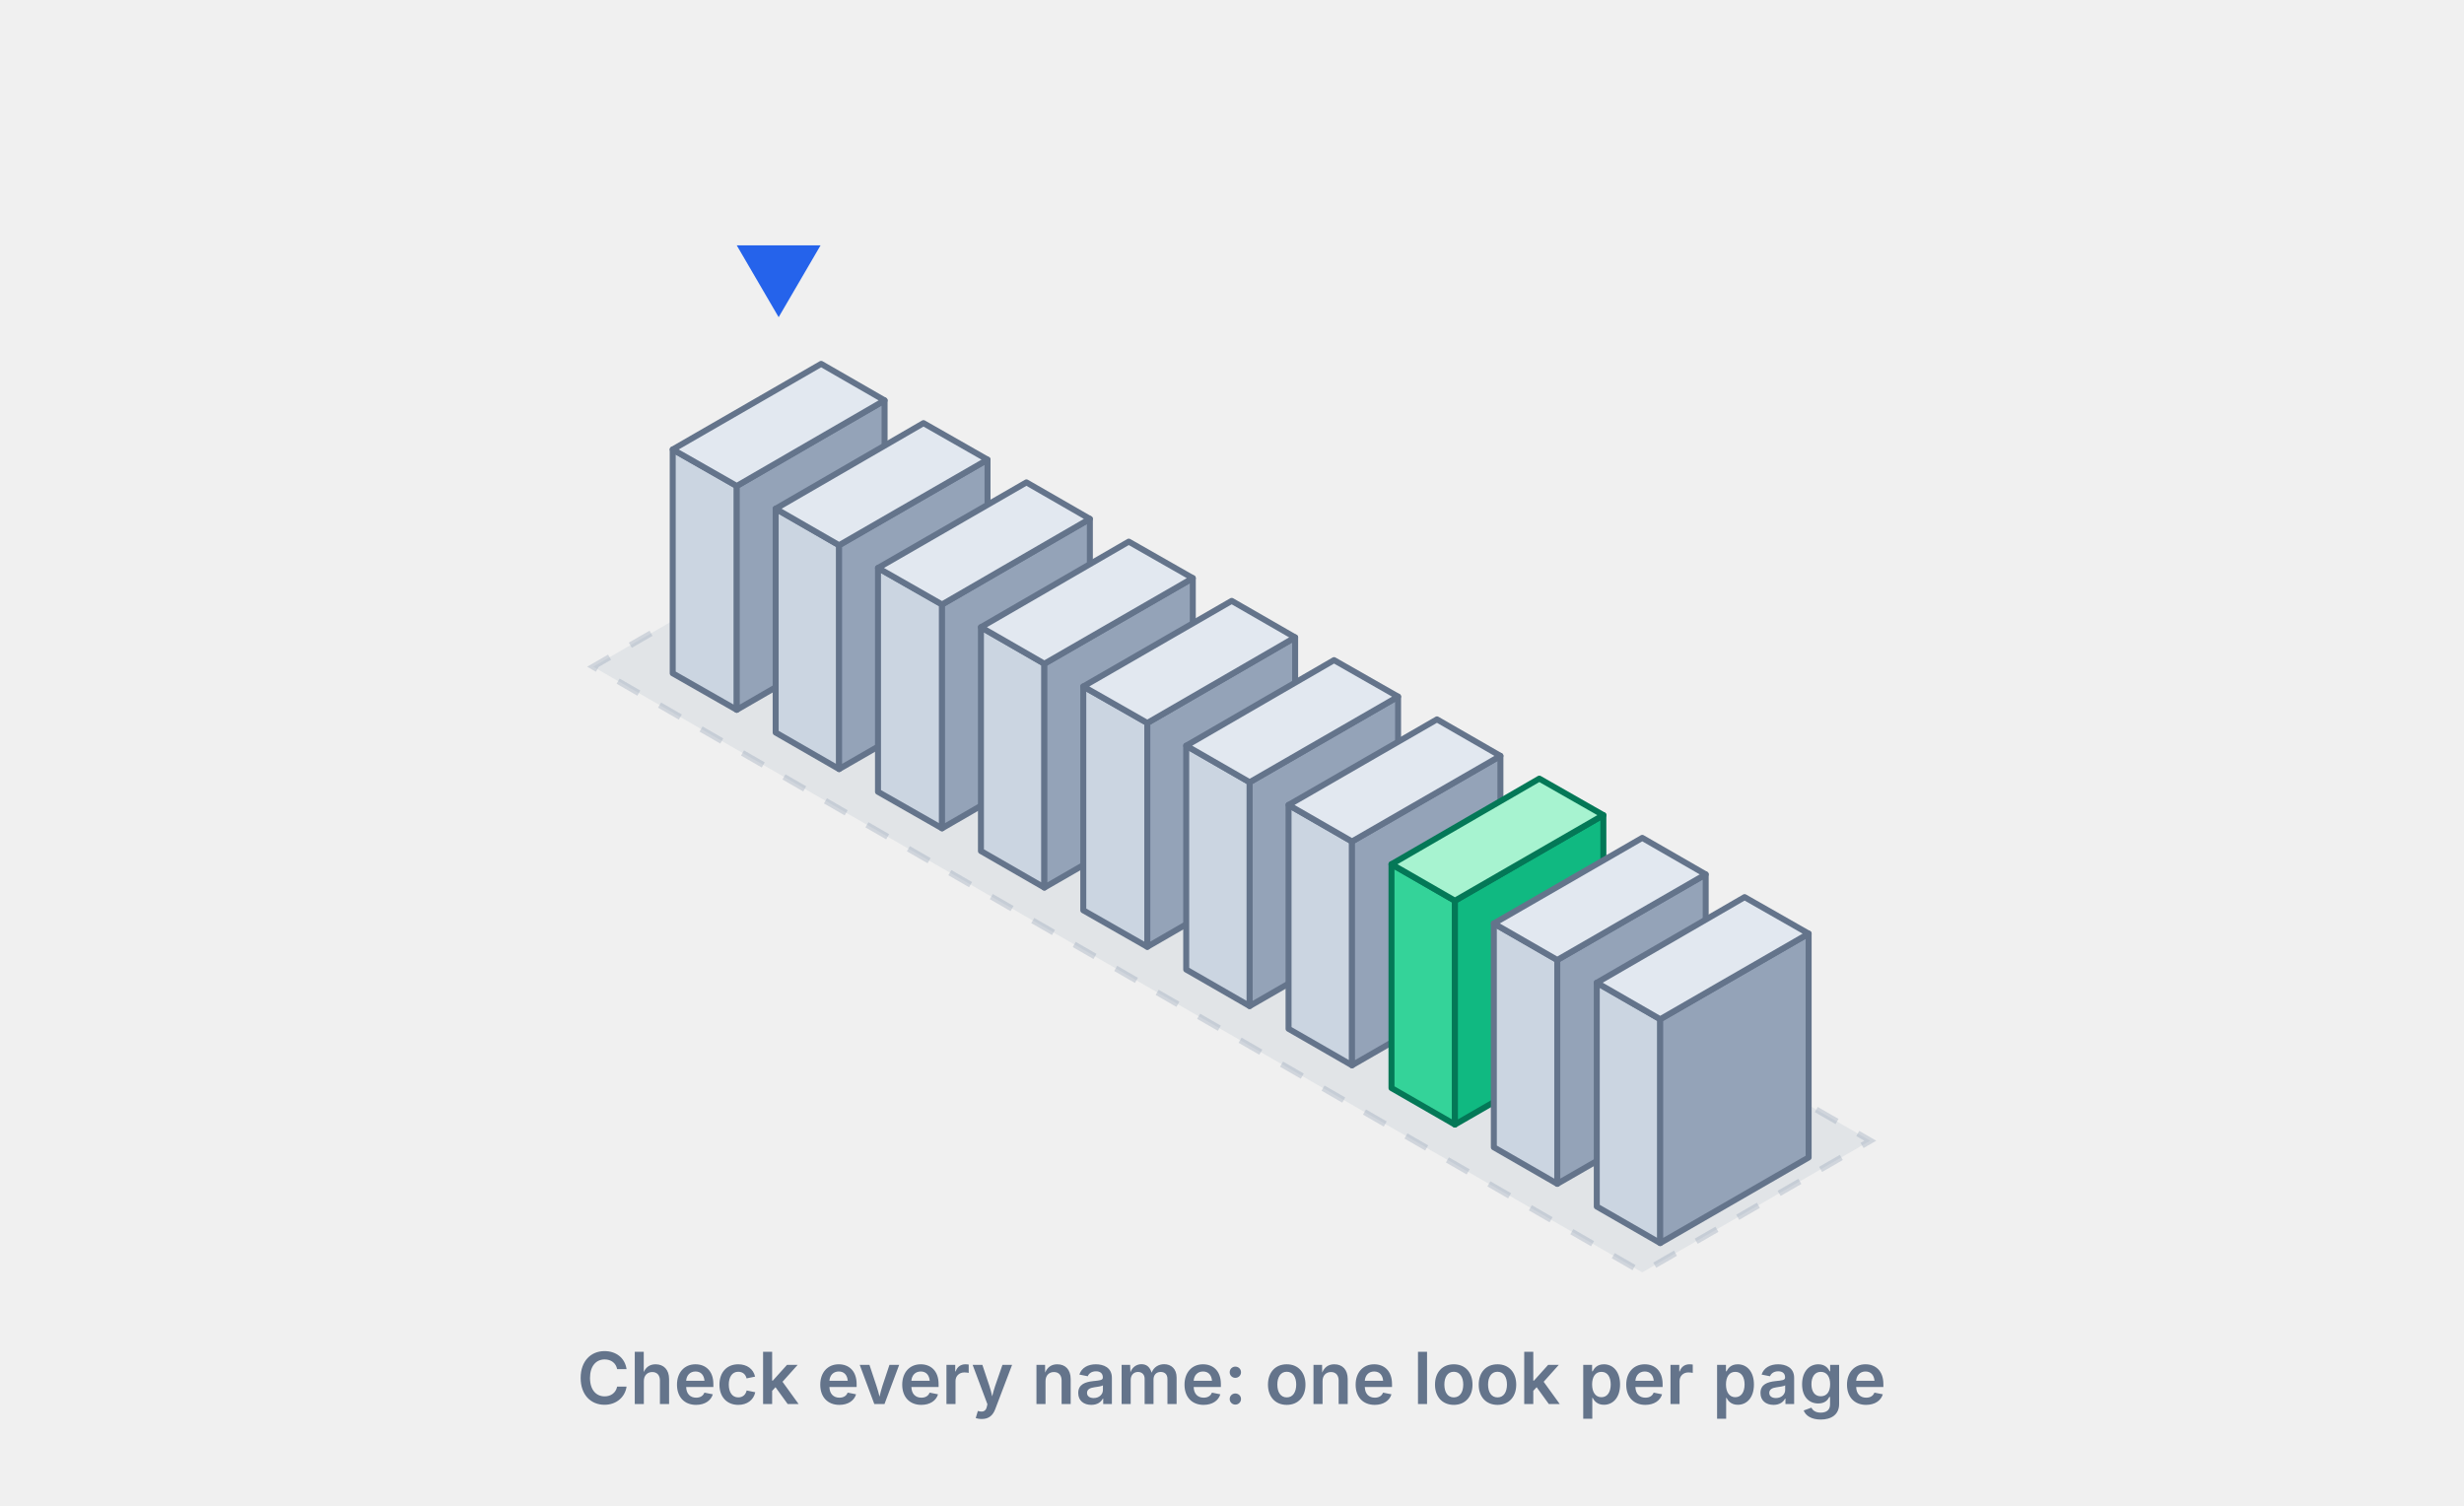
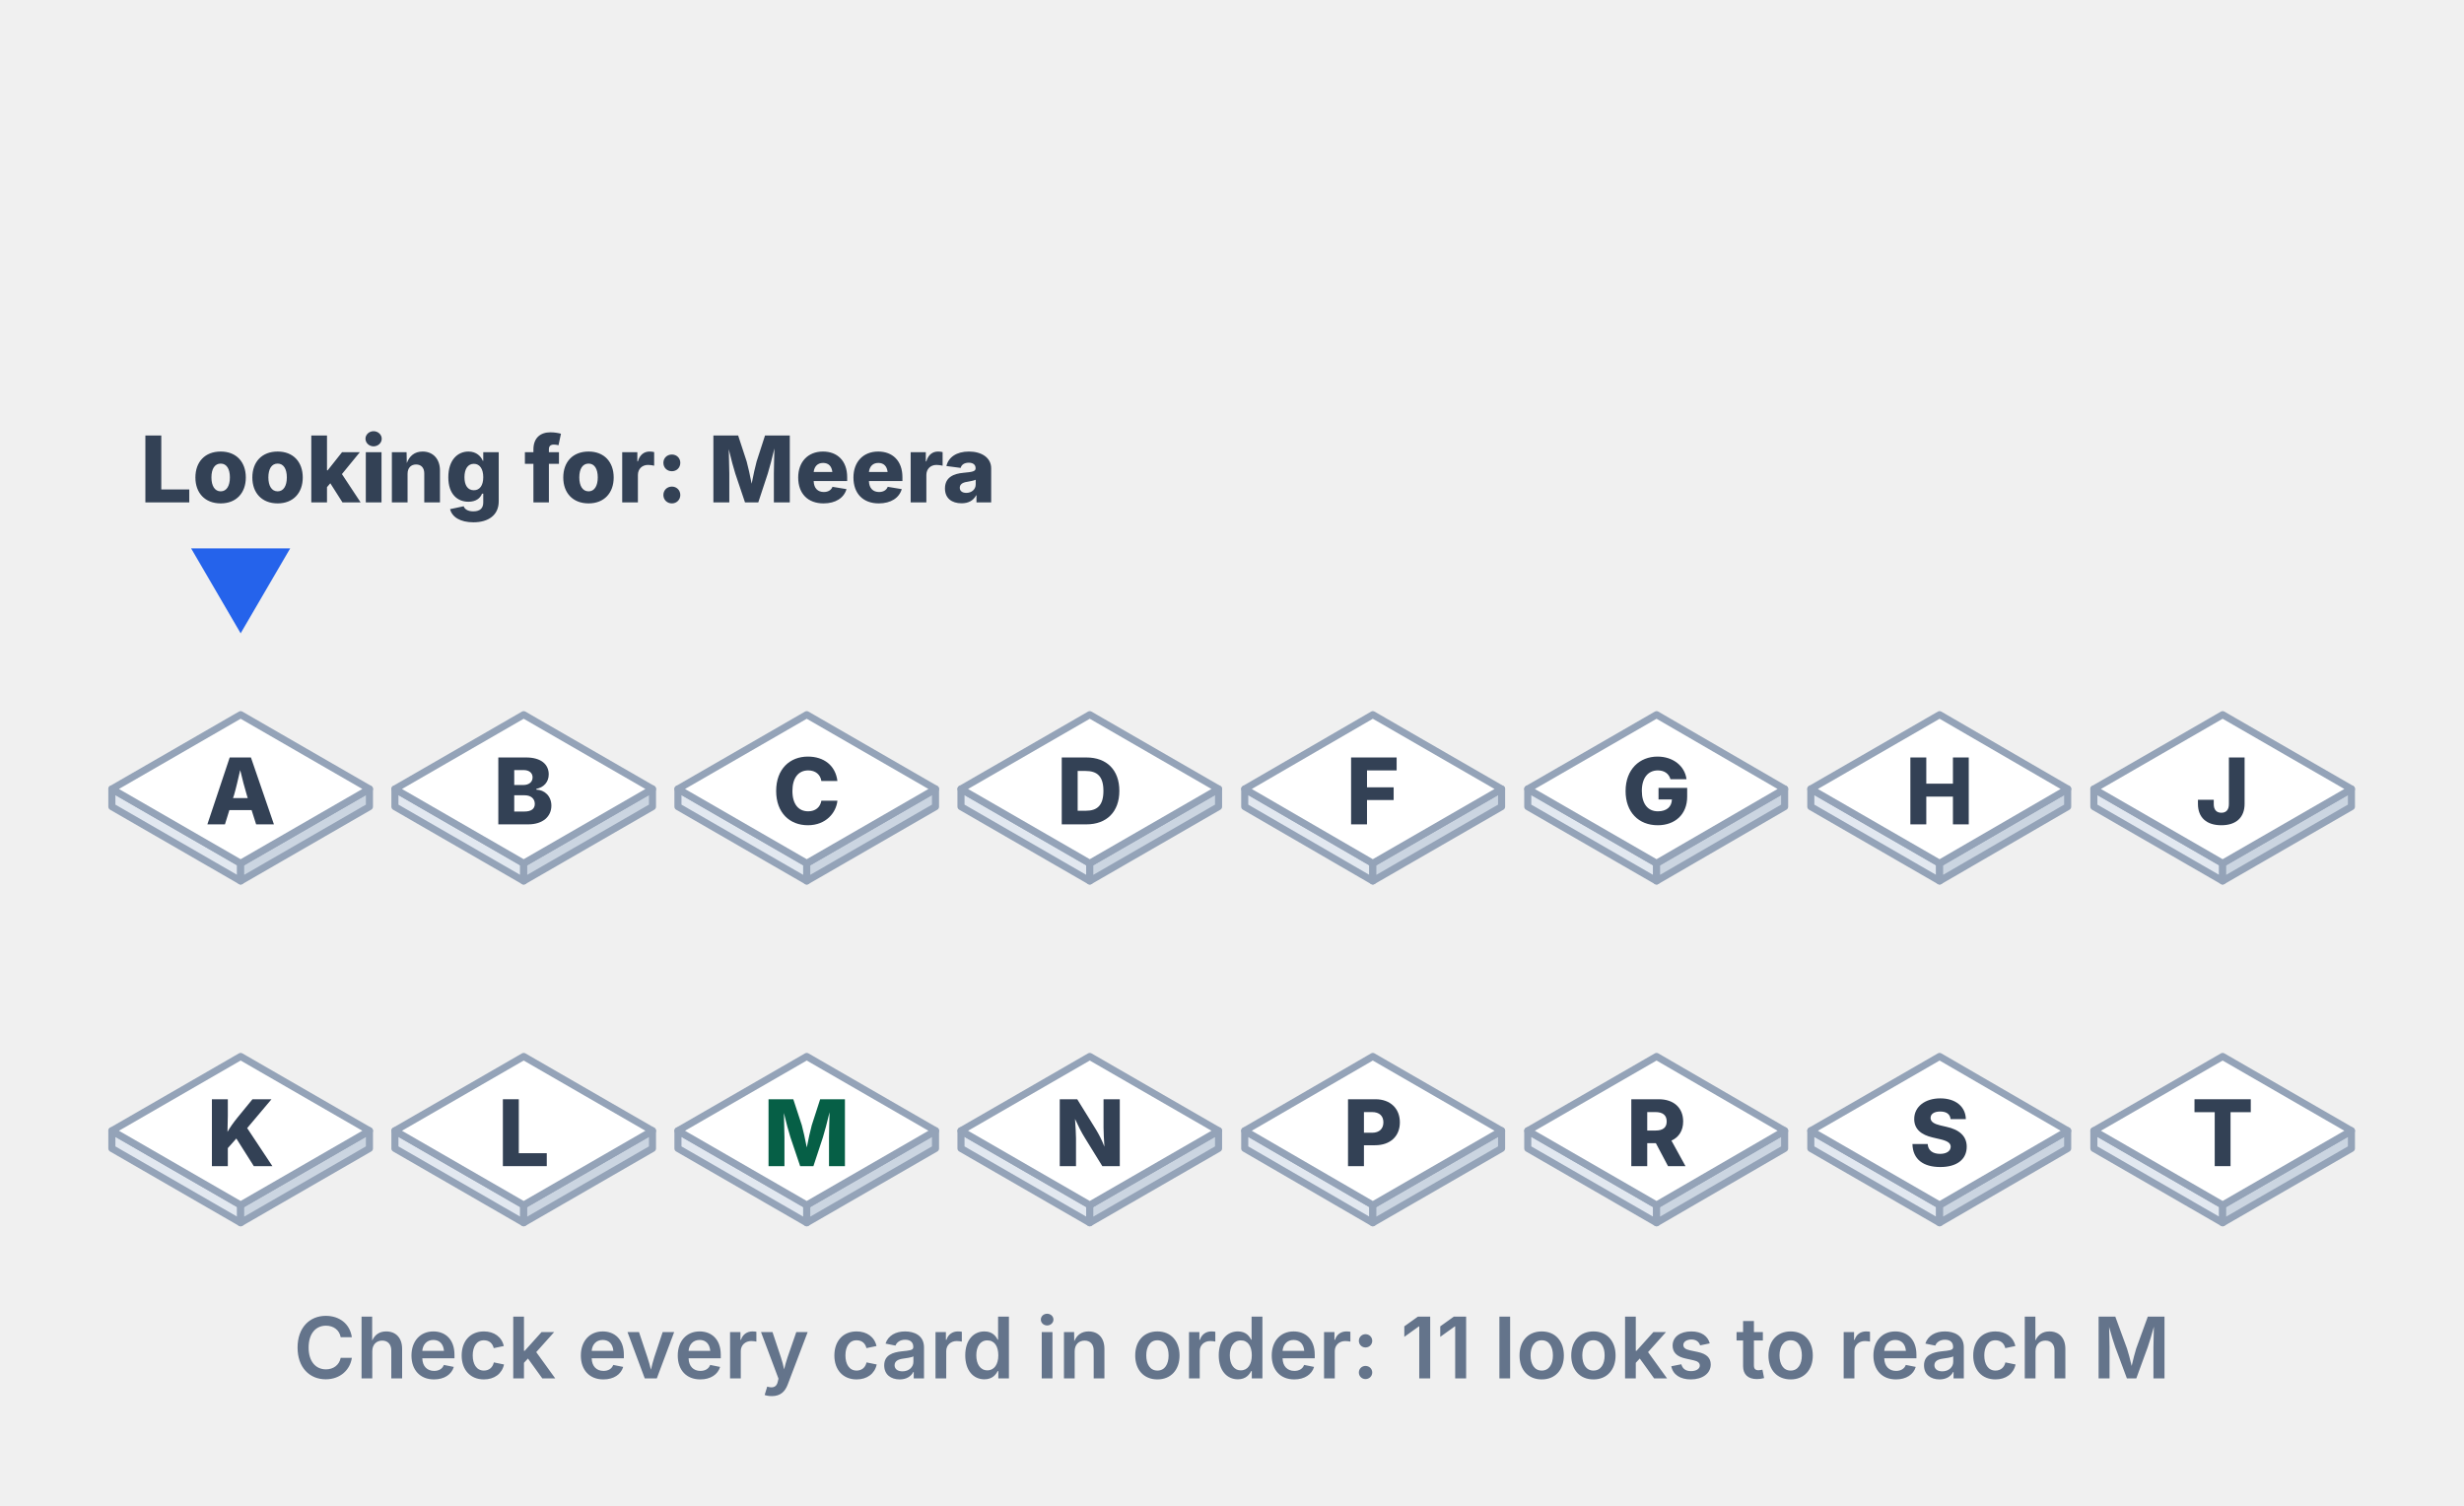
- <svg xmlns="http://www.w3.org/2000/svg" viewBox="-137.2 -98.2 411.7 251.6" width="360" height="220" role="img" aria-label="Way 1: check every page, one look at a time, until the name is found">
+ <svg xmlns="http://www.w3.org/2000/svg" viewBox="-34.0 -103.5 348.2 212.8" width="360" height="220" role="img" aria-label="Way 1: check every name card in order until Meera is found">
  <style>
g,line,polygon,text,rect{transform-box:fill-box}
- @media (prefers-reduced-motion: reduce){*{animation:none!important}}.p1{animation:p1 7s steps(1,end) infinite}@keyframes p1{0%{opacity:0}5.9%{opacity:0}6.0%{opacity:1;transform:translate(0.0px,0.0px)}16.0%{opacity:1;transform:translate(17.1px,9.9px)}26.0%{opacity:1;transform:translate(34.3px,19.8px)}36.0%{opacity:1;transform:translate(51.4px,29.7px)}46.0%{opacity:1;transform:translate(68.6px,39.6px)}56.0%{opacity:1;transform:translate(85.7px,49.5px)}66.0%{opacity:1;transform:translate(102.9px,59.4px)}76.0%{opacity:1;transform:translate(120.0px,69.3px)}92%{opacity:1;transform:translate(120.0px,69.3px)}93%,100%{opacity:0}}.pg7{animation:hit 7s ease-in-out infinite}@keyframes hit{0%,76.0%{transform:translateY(0)}80.0%,90%{transform:translateY(-8px)}96%,100%{transform:translateY(0)}}.c0{animation:c0 7s linear infinite;opacity:0}@keyframes c0{0%,5.8%{opacity:0}6.0%,15.7%{opacity:1}15.9%,100%{opacity:0}}.c1{animation:c1 7s linear infinite;opacity:0}@keyframes c1{0%,15.8%{opacity:0}16.0%,25.7%{opacity:1}25.9%,100%{opacity:0}}.c2{animation:c2 7s linear infinite;opacity:0}@keyframes c2{0%,25.8%{opacity:0}26.0%,35.7%{opacity:1}35.9%,100%{opacity:0}}.c3{animation:c3 7s linear infinite;opacity:0}@keyframes c3{0%,35.8%{opacity:0}36.0%,45.7%{opacity:1}45.9%,100%{opacity:0}}.c4{animation:c4 7s linear infinite;opacity:0}@keyframes c4{0%,45.8%{opacity:0}46.0%,55.7%{opacity:1}55.9%,100%{opacity:0}}.c5{animation:c5 7s linear infinite;opacity:0}@keyframes c5{0%,55.8%{opacity:0}56.0%,65.7%{opacity:1}65.9%,100%{opacity:0}}.c6{animation:c6 7s linear infinite;opacity:0}@keyframes c6{0%,65.8%{opacity:0}66.0%,75.7%{opacity:1}75.9%,100%{opacity:0}}.c7{animation:c7 7s linear infinite;opacity:0}@keyframes c7{0%,75.8%{opacity:0}76.0%,92.0%{opacity:1}92.2%,100%{opacity:0}}</style>
-   <polygon points="0.0,-8.8 175.3,92.4 137.2,114.4 -38.1,13.2" fill="#94A3B8" fill-opacity="0.16" stroke="#94A3B8" stroke-opacity="0.35" stroke-dasharray="4 4" />
-   <g class="pg0">
+ @media (prefers-reduced-motion: reduce){*{animation:none!important}}.cd0{animation:cd0 8s ease-in-out infinite}@keyframes cd0{0%,7.0%{opacity:1}10.0%,92%{opacity:.28}97%,100%{opacity:1}}.cd1{animation:cd1 8s ease-in-out infinite}@keyframes cd1{0%,13.6%{opacity:1}16.6%,92%{opacity:.28}97%,100%{opacity:1}}.cd2{animation:cd2 8s ease-in-out infinite}@keyframes cd2{0%,20.2%{opacity:1}23.2%,92%{opacity:.28}97%,100%{opacity:1}}.cd3{animation:cd3 8s ease-in-out infinite}@keyframes cd3{0%,26.8%{opacity:1}29.8%,92%{opacity:.28}97%,100%{opacity:1}}.cd4{animation:cd4 8s ease-in-out infinite}@keyframes cd4{0%,33.4%{opacity:1}36.4%,92%{opacity:.28}97%,100%{opacity:1}}.cd5{animation:cd5 8s ease-in-out infinite}@keyframes cd5{0%,40.0%{opacity:1}43.0%,92%{opacity:.28}97%,100%{opacity:1}}.cd6{animation:cd6 8s ease-in-out infinite}@keyframes cd6{0%,46.6%{opacity:1}49.6%,92%{opacity:.28}97%,100%{opacity:1}}.cd7{animation:cd7 8s ease-in-out infinite}@keyframes cd7{0%,53.2%{opacity:1}56.2%,92%{opacity:.28}97%,100%{opacity:1}}.cd8{animation:cd8 8s ease-in-out infinite}@keyframes cd8{0%,59.8%{opacity:1}62.8%,92%{opacity:.28}97%,100%{opacity:1}}.cd9{animation:cd9 8s ease-in-out infinite}@keyframes cd9{0%,66.4%{opacity:1}69.4%,92%{opacity:.28}97%,100%{opacity:1}}.cd11{animation:cd11 8s ease-in-out infinite}@keyframes cd11{0%,73.0%{opacity:1}76.0%,92%{opacity:.28}97%,100%{opacity:1}}.cd12{animation:cd12 8s ease-in-out infinite}@keyframes cd12{0%,73.0%{opacity:1}76.0%,92%{opacity:.28}97%,100%{opacity:1}}.cd13{animation:cd13 8s ease-in-out infinite}@keyframes cd13{0%,73.0%{opacity:1}76.0%,92%{opacity:.28}97%,100%{opacity:1}}.cd14{animation:cd14 8s ease-in-out infinite}@keyframes cd14{0%,73.0%{opacity:1}76.0%,92%{opacity:.28}97%,100%{opacity:1}}.cd15{animation:cd15 8s ease-in-out infinite}@keyframes cd15{0%,73.0%{opacity:1}76.0%,92%{opacity:.28}97%,100%{opacity:1}}.p1{animation:p1 8s steps(1,end) infinite}@keyframes p1{0%,4.9%{opacity:0;transform:translate(0,0)}5.0%{opacity:1;transform:translate(0.0px,0.0px)}11.6%{opacity:1;transform:translate(40.0px,0.0px)}18.2%{opacity:1;transform:translate(80.0px,0.0px)}24.8%{opacity:1;transform:translate(120.0px,0.0px)}31.4%{opacity:1;transform:translate(160.0px,0.0px)}38.0%{opacity:1;transform:translate(200.1px,0.0px)}44.6%{opacity:1;transform:translate(240.1px,0.0px)}51.2%{opacity:1;transform:translate(280.1px,0.0px)}57.8%{opacity:1;transform:translate(0.0px,48.3px)}64.4%{opacity:1;transform:translate(40.0px,48.3px)}71.0%{opacity:1;transform:translate(80.0px,48.3px)}92%{opacity:1;transform:translate(80.0px,48.3px)}93%,100%{opacity:0}}.found{animation:found 8s ease-in-out infinite;opacity:0}@keyframes found{0%,71.0%{opacity:0}74.0%,92%{opacity:1}97%,100%{opacity:0}}.cd10{animation:lift 8s ease-in-out infinite}@keyframes lift{0%,71.0%{transform:translateY(0)}75.0%,90%{transform:translateY(-7px)}96%,100%{transform:translateY(0)}}.c0{animation:c0 8s linear infinite;opacity:0}@keyframes c0{0%,4.8%{opacity:0}5.0%,11.2%{opacity:1}11.4%,100%{opacity:0}}.c1{animation:c1 8s linear infinite;opacity:0}@keyframes c1{0%,11.4%{opacity:0}11.6%,17.8%{opacity:1}18.0%,100%{opacity:0}}.c2{animation:c2 8s linear infinite;opacity:0}@keyframes c2{0%,18.0%{opacity:0}18.2%,24.4%{opacity:1}24.6%,100%{opacity:0}}.c3{animation:c3 8s linear infinite;opacity:0}@keyframes c3{0%,24.6%{opacity:0}24.8%,31.0%{opacity:1}31.2%,100%{opacity:0}}.c4{animation:c4 8s linear infinite;opacity:0}@keyframes c4{0%,31.2%{opacity:0}31.4%,37.6%{opacity:1}37.8%,100%{opacity:0}}.c5{animation:c5 8s linear infinite;opacity:0}@keyframes c5{0%,37.8%{opacity:0}38.0%,44.2%{opacity:1}44.4%,100%{opacity:0}}.c6{animation:c6 8s linear infinite;opacity:0}@keyframes c6{0%,44.4%{opacity:0}44.6%,50.8%{opacity:1}51.0%,100%{opacity:0}}.c7{animation:c7 8s linear infinite;opacity:0}@keyframes c7{0%,51.0%{opacity:0}51.2%,57.4%{opacity:1}57.6%,100%{opacity:0}}.c8{animation:c8 8s linear infinite;opacity:0}@keyframes c8{0%,57.6%{opacity:0}57.8%,64.0%{opacity:1}64.2%,100%{opacity:0}}.c9{animation:c9 8s linear infinite;opacity:0}@keyframes c9{0%,64.2%{opacity:0}64.4%,70.6%{opacity:1}70.8%,100%{opacity:0}}.c10{animation:c10 8s linear infinite;opacity:0}@keyframes c10{0%,70.8%{opacity:0}71.0%,92.0%{opacity:1}92.2%,100%{opacity:0}}</style>
+   <g class="cd0">
    <g>
-       <polygon points="-24.8,14.3 -14.1,20.4 -14.1,-17.0 -24.8,-23.1" fill="#CBD5E1" stroke="#64748B" stroke-width="1" stroke-linejoin="round" />
-       <polygon points="10.6,6.1 -14.1,20.4 -14.1,-17.0 10.6,-31.3" fill="#94A3B8" stroke="#64748B" stroke-width="1" stroke-linejoin="round" />
-       <polygon points="0.0,-37.4 10.6,-31.3 -14.1,-17.0 -24.8,-23.1" fill="#E2E8F0" stroke="#64748B" stroke-width="1" stroke-linejoin="round" />
+       <polygon points="-18.2,10.5 0.0,21.0 0.0,18.5 -18.2,8.0" fill="#E2E8F0" stroke="#94A3B8" stroke-width="1" stroke-linejoin="round" />
+       <polygon points="18.2,10.5 0.0,21.0 0.0,18.5 18.2,8.0" fill="#CBD5E1" stroke="#94A3B8" stroke-width="1" stroke-linejoin="round" />
+       <polygon points="0.0,-2.5 18.2,8.0 0.0,18.5 -18.2,8.0" fill="#FFFFFF" stroke="#94A3B8" stroke-width="1" stroke-linejoin="round" />
    </g>
+     <text x="0.0" y="13.0" font-family="Inter, ui-sans-serif, system-ui, -apple-system, Segoe UI, sans-serif" font-size="13" font-weight="800" fill="#334155" text-anchor="middle">A</text>
  </g>
-   <g class="pg1">
+   <g class="cd1">
    <g>
-       <polygon points="-7.6,24.2 3.0,30.3 3.0,-7.1 -7.6,-13.2" fill="#CBD5E1" stroke="#64748B" stroke-width="1" stroke-linejoin="round" />
-       <polygon points="27.8,16.0 3.0,30.3 3.0,-7.1 27.8,-21.4" fill="#94A3B8" stroke="#64748B" stroke-width="1" stroke-linejoin="round" />
-       <polygon points="17.1,-27.5 27.8,-21.4 3.0,-7.1 -7.6,-13.2" fill="#E2E8F0" stroke="#64748B" stroke-width="1" stroke-linejoin="round" />
+       <polygon points="21.8,10.5 40.0,21.0 40.0,18.5 21.8,8.0" fill="#E2E8F0" stroke="#94A3B8" stroke-width="1" stroke-linejoin="round" />
+       <polygon points="58.2,10.5 40.0,21.0 40.0,18.5 58.2,8.0" fill="#CBD5E1" stroke="#94A3B8" stroke-width="1" stroke-linejoin="round" />
+       <polygon points="40.0,-2.5 58.2,8.0 40.0,18.5 21.8,8.0" fill="#FFFFFF" stroke="#94A3B8" stroke-width="1" stroke-linejoin="round" />
    </g>
+     <text x="40.0" y="13.0" font-family="Inter, ui-sans-serif, system-ui, -apple-system, Segoe UI, sans-serif" font-size="13" font-weight="800" fill="#334155" text-anchor="middle">B</text>
  </g>
-   <g class="pg2">
+   <g class="cd2">
    <g>
-       <polygon points="9.5,34.1 20.2,40.2 20.2,2.8 9.5,-3.3" fill="#CBD5E1" stroke="#64748B" stroke-width="1" stroke-linejoin="round" />
-       <polygon points="44.9,25.9 20.2,40.2 20.2,2.8 44.9,-11.5" fill="#94A3B8" stroke="#64748B" stroke-width="1" stroke-linejoin="round" />
-       <polygon points="34.3,-17.6 44.9,-11.5 20.2,2.8 9.5,-3.3" fill="#E2E8F0" stroke="#64748B" stroke-width="1" stroke-linejoin="round" />
+       <polygon points="61.8,10.5 80.0,21.0 80.0,18.5 61.8,8.0" fill="#E2E8F0" stroke="#94A3B8" stroke-width="1" stroke-linejoin="round" />
+       <polygon points="98.2,10.5 80.0,21.0 80.0,18.5 98.2,8.0" fill="#CBD5E1" stroke="#94A3B8" stroke-width="1" stroke-linejoin="round" />
+       <polygon points="80.0,-2.5 98.2,8.0 80.0,18.5 61.8,8.0" fill="#FFFFFF" stroke="#94A3B8" stroke-width="1" stroke-linejoin="round" />
    </g>
+     <text x="80.0" y="13.0" font-family="Inter, ui-sans-serif, system-ui, -apple-system, Segoe UI, sans-serif" font-size="13" font-weight="800" fill="#334155" text-anchor="middle">C</text>
  </g>
-   <g class="pg3">
+   <g class="cd3">
    <g>
-       <polygon points="26.7,44.0 37.3,50.1 37.3,12.7 26.7,6.6" fill="#CBD5E1" stroke="#64748B" stroke-width="1" stroke-linejoin="round" />
-       <polygon points="62.1,35.8 37.3,50.1 37.3,12.7 62.1,-1.6" fill="#94A3B8" stroke="#64748B" stroke-width="1" stroke-linejoin="round" />
-       <polygon points="51.4,-7.7 62.1,-1.6 37.3,12.7 26.7,6.6" fill="#E2E8F0" stroke="#64748B" stroke-width="1" stroke-linejoin="round" />
+       <polygon points="101.8,10.5 120.0,21.0 120.0,18.5 101.8,8.0" fill="#E2E8F0" stroke="#94A3B8" stroke-width="1" stroke-linejoin="round" />
+       <polygon points="138.2,10.5 120.0,21.0 120.0,18.5 138.2,8.0" fill="#CBD5E1" stroke="#94A3B8" stroke-width="1" stroke-linejoin="round" />
+       <polygon points="120.0,-2.5 138.2,8.0 120.0,18.5 101.8,8.0" fill="#FFFFFF" stroke="#94A3B8" stroke-width="1" stroke-linejoin="round" />
    </g>
+     <text x="120.0" y="13.0" font-family="Inter, ui-sans-serif, system-ui, -apple-system, Segoe UI, sans-serif" font-size="13" font-weight="800" fill="#334155" text-anchor="middle">D</text>
  </g>
-   <g class="pg4">
+   <g class="cd4">
    <g>
-       <polygon points="43.8,53.9 54.5,60.0 54.5,22.6 43.8,16.5" fill="#CBD5E1" stroke="#64748B" stroke-width="1" stroke-linejoin="round" />
-       <polygon points="79.2,45.7 54.5,60.0 54.5,22.6 79.2,8.3" fill="#94A3B8" stroke="#64748B" stroke-width="1" stroke-linejoin="round" />
-       <polygon points="68.6,2.2 79.2,8.3 54.5,22.6 43.8,16.5" fill="#E2E8F0" stroke="#64748B" stroke-width="1" stroke-linejoin="round" />
+       <polygon points="141.9,10.5 160.0,21.0 160.0,18.5 141.9,8.0" fill="#E2E8F0" stroke="#94A3B8" stroke-width="1" stroke-linejoin="round" />
+       <polygon points="178.2,10.5 160.0,21.0 160.0,18.5 178.2,8.0" fill="#CBD5E1" stroke="#94A3B8" stroke-width="1" stroke-linejoin="round" />
+       <polygon points="160.0,-2.5 178.2,8.0 160.0,18.5 141.9,8.0" fill="#FFFFFF" stroke="#94A3B8" stroke-width="1" stroke-linejoin="round" />
    </g>
+     <text x="160.0" y="13.0" font-family="Inter, ui-sans-serif, system-ui, -apple-system, Segoe UI, sans-serif" font-size="13" font-weight="800" fill="#334155" text-anchor="middle">F</text>
  </g>
-   <g class="pg5">
+   <g class="cd5">
    <g>
-       <polygon points="61.0,63.8 71.6,69.9 71.6,32.5 61.0,26.4" fill="#CBD5E1" stroke="#64748B" stroke-width="1" stroke-linejoin="round" />
-       <polygon points="96.4,55.6 71.6,69.9 71.6,32.5 96.4,18.2" fill="#94A3B8" stroke="#64748B" stroke-width="1" stroke-linejoin="round" />
-       <polygon points="85.7,12.1 96.4,18.2 71.6,32.5 61.0,26.4" fill="#E2E8F0" stroke="#64748B" stroke-width="1" stroke-linejoin="round" />
+       <polygon points="181.9,10.5 200.1,21.0 200.1,18.5 181.9,8.0" fill="#E2E8F0" stroke="#94A3B8" stroke-width="1" stroke-linejoin="round" />
+       <polygon points="218.2,10.5 200.1,21.0 200.1,18.5 218.2,8.0" fill="#CBD5E1" stroke="#94A3B8" stroke-width="1" stroke-linejoin="round" />
+       <polygon points="200.1,-2.5 218.2,8.0 200.1,18.5 181.9,8.0" fill="#FFFFFF" stroke="#94A3B8" stroke-width="1" stroke-linejoin="round" />
    </g>
+     <text x="200.1" y="13.0" font-family="Inter, ui-sans-serif, system-ui, -apple-system, Segoe UI, sans-serif" font-size="13" font-weight="800" fill="#334155" text-anchor="middle">G</text>
  </g>
-   <g class="pg6">
+   <g class="cd6">
    <g>
-       <polygon points="78.1,73.7 88.7,79.8 88.7,42.4 78.1,36.3" fill="#CBD5E1" stroke="#64748B" stroke-width="1" stroke-linejoin="round" />
-       <polygon points="113.5,65.5 88.7,79.8 88.7,42.4 113.5,28.1" fill="#94A3B8" stroke="#64748B" stroke-width="1" stroke-linejoin="round" />
-       <polygon points="102.9,22.0 113.5,28.1 88.7,42.4 78.1,36.3" fill="#E2E8F0" stroke="#64748B" stroke-width="1" stroke-linejoin="round" />
+       <polygon points="221.9,10.5 240.1,21.0 240.1,18.5 221.9,8.0" fill="#E2E8F0" stroke="#94A3B8" stroke-width="1" stroke-linejoin="round" />
+       <polygon points="258.2,10.5 240.1,21.0 240.1,18.5 258.2,8.0" fill="#CBD5E1" stroke="#94A3B8" stroke-width="1" stroke-linejoin="round" />
+       <polygon points="240.1,-2.5 258.2,8.0 240.1,18.5 221.9,8.0" fill="#FFFFFF" stroke="#94A3B8" stroke-width="1" stroke-linejoin="round" />
    </g>
+     <text x="240.1" y="13.0" font-family="Inter, ui-sans-serif, system-ui, -apple-system, Segoe UI, sans-serif" font-size="13" font-weight="800" fill="#334155" text-anchor="middle">H</text>
  </g>
-   <g class="pg7">
+   <g class="cd7">
    <g>
-       <polygon points="95.3,83.6 105.9,89.7 105.9,52.3 95.3,46.2" fill="#34D399" stroke="#047857" stroke-width="1" stroke-linejoin="round" />
-       <polygon points="130.7,75.4 105.9,89.7 105.9,52.3 130.7,38.0" fill="#10B981" stroke="#047857" stroke-width="1" stroke-linejoin="round" />
-       <polygon points="120.0,31.9 130.7,38.0 105.9,52.3 95.3,46.2" fill="#A7F3D0" stroke="#047857" stroke-width="1" stroke-linejoin="round" />
+       <polygon points="261.9,10.5 280.1,21.0 280.1,18.5 261.9,8.0" fill="#E2E8F0" stroke="#94A3B8" stroke-width="1" stroke-linejoin="round" />
+       <polygon points="298.3,10.5 280.1,21.0 280.1,18.5 298.3,8.0" fill="#CBD5E1" stroke="#94A3B8" stroke-width="1" stroke-linejoin="round" />
+       <polygon points="280.1,-2.5 298.3,8.0 280.1,18.5 261.9,8.0" fill="#FFFFFF" stroke="#94A3B8" stroke-width="1" stroke-linejoin="round" />
    </g>
+     <text x="280.1" y="13.0" font-family="Inter, ui-sans-serif, system-ui, -apple-system, Segoe UI, sans-serif" font-size="13" font-weight="800" fill="#334155" text-anchor="middle">J</text>
  </g>
-   <g class="pg8">
+   <g class="cd15">
    <g>
-       <polygon points="112.4,93.5 123.0,99.6 123.0,62.2 112.4,56.1" fill="#CBD5E1" stroke="#64748B" stroke-width="1" stroke-linejoin="round" />
-       <polygon points="147.8,85.3 123.0,99.6 123.0,62.2 147.8,47.9" fill="#94A3B8" stroke="#64748B" stroke-width="1" stroke-linejoin="round" />
-       <polygon points="137.2,41.8 147.8,47.9 123.0,62.2 112.4,56.1" fill="#E2E8F0" stroke="#64748B" stroke-width="1" stroke-linejoin="round" />
+       <polygon points="261.9,58.8 280.1,69.3 280.1,66.8 261.9,56.3" fill="#E2E8F0" stroke="#94A3B8" stroke-width="1" stroke-linejoin="round" />
+       <polygon points="298.3,58.8 280.1,69.3 280.1,66.8 298.3,56.3" fill="#CBD5E1" stroke="#94A3B8" stroke-width="1" stroke-linejoin="round" />
+       <polygon points="280.1,45.8 298.3,56.3 280.1,66.8 261.9,56.3" fill="#FFFFFF" stroke="#94A3B8" stroke-width="1" stroke-linejoin="round" />
    </g>
+     <text x="280.1" y="61.3" font-family="Inter, ui-sans-serif, system-ui, -apple-system, Segoe UI, sans-serif" font-size="13" font-weight="800" fill="#334155" text-anchor="middle">T</text>
  </g>
-   <g class="pg9">
+   <g class="cd8">
    <g>
-       <polygon points="129.6,103.4 140.2,109.5 140.2,72.1 129.6,66.0" fill="#CBD5E1" stroke="#64748B" stroke-width="1" stroke-linejoin="round" />
-       <polygon points="165.0,95.2 140.2,109.5 140.2,72.1 165.0,57.8" fill="#94A3B8" stroke="#64748B" stroke-width="1" stroke-linejoin="round" />
-       <polygon points="154.3,51.7 165.0,57.8 140.2,72.1 129.6,66.0" fill="#E2E8F0" stroke="#64748B" stroke-width="1" stroke-linejoin="round" />
+       <polygon points="-18.2,58.8 0.0,69.3 0.0,66.8 -18.2,56.3" fill="#E2E8F0" stroke="#94A3B8" stroke-width="1" stroke-linejoin="round" />
+       <polygon points="18.2,58.8 0.0,69.3 0.0,66.8 18.2,56.3" fill="#CBD5E1" stroke="#94A3B8" stroke-width="1" stroke-linejoin="round" />
+       <polygon points="0.0,45.8 18.2,56.3 0.0,66.8 -18.2,56.3" fill="#FFFFFF" stroke="#94A3B8" stroke-width="1" stroke-linejoin="round" />
    </g>
+     <text x="0.0" y="61.3" font-family="Inter, ui-sans-serif, system-ui, -apple-system, Segoe UI, sans-serif" font-size="13" font-weight="800" fill="#334155" text-anchor="middle">K</text>
  </g>
-   <polygon class="p1" points="-14.1,-57.2 -0.1,-57.2 -7.1,-45.2" fill="#2563EB" />
-   <text x="68.6" y="-71.2" font-family="Inter, ui-sans-serif, system-ui, -apple-system, Segoe UI, sans-serif" font-size="13" font-weight="800" fill="#2563EB" text-anchor="middle" class="c0">1 look</text>
-   <text x="68.6" y="-71.2" font-family="Inter, ui-sans-serif, system-ui, -apple-system, Segoe UI, sans-serif" font-size="13" font-weight="800" fill="#2563EB" text-anchor="middle" class="c1">2 looks</text>
-   <text x="68.6" y="-71.2" font-family="Inter, ui-sans-serif, system-ui, -apple-system, Segoe UI, sans-serif" font-size="13" font-weight="800" fill="#2563EB" text-anchor="middle" class="c2">3 looks</text>
-   <text x="68.6" y="-71.2" font-family="Inter, ui-sans-serif, system-ui, -apple-system, Segoe UI, sans-serif" font-size="13" font-weight="800" fill="#2563EB" text-anchor="middle" class="c3">4 looks</text>
-   <text x="68.6" y="-71.2" font-family="Inter, ui-sans-serif, system-ui, -apple-system, Segoe UI, sans-serif" font-size="13" font-weight="800" fill="#2563EB" text-anchor="middle" class="c4">5 looks</text>
-   <text x="68.6" y="-71.2" font-family="Inter, ui-sans-serif, system-ui, -apple-system, Segoe UI, sans-serif" font-size="13" font-weight="800" fill="#2563EB" text-anchor="middle" class="c5">6 looks</text>
-   <text x="68.6" y="-71.2" font-family="Inter, ui-sans-serif, system-ui, -apple-system, Segoe UI, sans-serif" font-size="13" font-weight="800" fill="#2563EB" text-anchor="middle" class="c6">7 looks</text>
-   <text x="68.6" y="-71.2" font-family="Inter, ui-sans-serif, system-ui, -apple-system, Segoe UI, sans-serif" font-size="13" font-weight="800" fill="#2563EB" text-anchor="middle" class="c7">8 looks</text>
-   <text x="68.6" y="136.4" font-family="Inter, ui-sans-serif, system-ui, -apple-system, Segoe UI, sans-serif" font-size="12" font-weight="600" fill="#64748B" text-anchor="middle">Check every name: one look per page</text>
+   <g class="cd9">
+     <g>
+       <polygon points="21.8,58.8 40.0,69.3 40.0,66.8 21.8,56.3" fill="#E2E8F0" stroke="#94A3B8" stroke-width="1" stroke-linejoin="round" />
+       <polygon points="58.2,58.8 40.0,69.3 40.0,66.8 58.2,56.3" fill="#CBD5E1" stroke="#94A3B8" stroke-width="1" stroke-linejoin="round" />
+       <polygon points="40.0,45.8 58.2,56.3 40.0,66.8 21.8,56.3" fill="#FFFFFF" stroke="#94A3B8" stroke-width="1" stroke-linejoin="round" />
+     </g>
+     <text x="40.0" y="61.3" font-family="Inter, ui-sans-serif, system-ui, -apple-system, Segoe UI, sans-serif" font-size="13" font-weight="800" fill="#334155" text-anchor="middle">L</text>
+   </g>
+   <g class="cd10">
+     <g>
+       <polygon points="61.8,58.8 80.0,69.3 80.0,66.8 61.8,56.3" fill="#E2E8F0" stroke="#94A3B8" stroke-width="1" stroke-linejoin="round" />
+       <polygon points="98.2,58.8 80.0,69.3 80.0,66.8 98.2,56.3" fill="#CBD5E1" stroke="#94A3B8" stroke-width="1" stroke-linejoin="round" />
+       <polygon points="80.0,45.8 98.2,56.3 80.0,66.8 61.8,56.3" fill="#FFFFFF" stroke="#94A3B8" stroke-width="1" stroke-linejoin="round" />
+     </g>
+     <g class="found">
+       <g>
+         <polygon points="61.8,58.8 80.0,69.3 80.0,66.8 61.8,56.3" fill="#34D399" stroke="#047857" stroke-width="1" stroke-linejoin="round" />
+         <polygon points="98.2,58.8 80.0,69.3 80.0,66.8 98.2,56.3" fill="#10B981" stroke="#047857" stroke-width="1" stroke-linejoin="round" />
+         <polygon points="80.0,45.8 98.2,56.3 80.0,66.8 61.8,56.3" fill="#A7F3D0" stroke="#047857" stroke-width="1" stroke-linejoin="round" />
+       </g>
+     </g>
+     <text x="80.0" y="61.3" font-family="Inter, ui-sans-serif, system-ui, -apple-system, Segoe UI, sans-serif" font-size="13" font-weight="800" fill="#065F46" text-anchor="middle">M</text>
+   </g>
+   <g class="cd11">
+     <g>
+       <polygon points="101.8,58.8 120.0,69.3 120.0,66.8 101.8,56.3" fill="#E2E8F0" stroke="#94A3B8" stroke-width="1" stroke-linejoin="round" />
+       <polygon points="138.2,58.8 120.0,69.3 120.0,66.8 138.2,56.3" fill="#CBD5E1" stroke="#94A3B8" stroke-width="1" stroke-linejoin="round" />
+       <polygon points="120.0,45.8 138.2,56.3 120.0,66.8 101.8,56.3" fill="#FFFFFF" stroke="#94A3B8" stroke-width="1" stroke-linejoin="round" />
+     </g>
+     <text x="120.0" y="61.3" font-family="Inter, ui-sans-serif, system-ui, -apple-system, Segoe UI, sans-serif" font-size="13" font-weight="800" fill="#334155" text-anchor="middle">N</text>
+   </g>
+   <g class="cd12">
+     <g>
+       <polygon points="141.9,58.8 160.0,69.3 160.0,66.8 141.9,56.3" fill="#E2E8F0" stroke="#94A3B8" stroke-width="1" stroke-linejoin="round" />
+       <polygon points="178.2,58.8 160.0,69.3 160.0,66.8 178.2,56.3" fill="#CBD5E1" stroke="#94A3B8" stroke-width="1" stroke-linejoin="round" />
+       <polygon points="160.0,45.8 178.2,56.3 160.0,66.8 141.9,56.3" fill="#FFFFFF" stroke="#94A3B8" stroke-width="1" stroke-linejoin="round" />
+     </g>
+     <text x="160.0" y="61.3" font-family="Inter, ui-sans-serif, system-ui, -apple-system, Segoe UI, sans-serif" font-size="13" font-weight="800" fill="#334155" text-anchor="middle">P</text>
+   </g>
+   <g class="cd13">
+     <g>
+       <polygon points="181.9,58.8 200.1,69.3 200.1,66.8 181.9,56.3" fill="#E2E8F0" stroke="#94A3B8" stroke-width="1" stroke-linejoin="round" />
+       <polygon points="218.2,58.8 200.1,69.3 200.1,66.8 218.2,56.3" fill="#CBD5E1" stroke="#94A3B8" stroke-width="1" stroke-linejoin="round" />
+       <polygon points="200.1,45.8 218.2,56.3 200.1,66.8 181.9,56.3" fill="#FFFFFF" stroke="#94A3B8" stroke-width="1" stroke-linejoin="round" />
+     </g>
+     <text x="200.1" y="61.3" font-family="Inter, ui-sans-serif, system-ui, -apple-system, Segoe UI, sans-serif" font-size="13" font-weight="800" fill="#334155" text-anchor="middle">R</text>
+   </g>
+   <g class="cd14">
+     <g>
+       <polygon points="221.9,58.8 240.1,69.3 240.1,66.8 221.9,56.3" fill="#E2E8F0" stroke="#94A3B8" stroke-width="1" stroke-linejoin="round" />
+       <polygon points="258.2,58.8 240.1,69.3 240.1,66.8 258.2,56.3" fill="#CBD5E1" stroke="#94A3B8" stroke-width="1" stroke-linejoin="round" />
+       <polygon points="240.1,45.8 258.2,56.3 240.1,66.8 221.9,56.3" fill="#FFFFFF" stroke="#94A3B8" stroke-width="1" stroke-linejoin="round" />
+     </g>
+     <text x="240.1" y="61.3" font-family="Inter, ui-sans-serif, system-ui, -apple-system, Segoe UI, sans-serif" font-size="13" font-weight="800" fill="#334155" text-anchor="middle">S</text>
+   </g>
+   <text x="-14.2" y="-32.5" font-family="Inter, ui-sans-serif, system-ui, -apple-system, Segoe UI, sans-serif" font-size="13" font-weight="800" fill="#334155" text-anchor="start">Looking for: Meera</text>
+   <polygon class="p1" points="-7.0,-26.0 7.0,-26.0 0.0,-14.0" fill="#2563EB" />
+   <text x="268.3" y="-75.5" font-family="Inter, ui-sans-serif, system-ui, -apple-system, Segoe UI, sans-serif" font-size="13" font-weight="800" fill="#2563EB" text-anchor="middle" class="c0">1 look</text>
+   <text x="268.3" y="-75.5" font-family="Inter, ui-sans-serif, system-ui, -apple-system, Segoe UI, sans-serif" font-size="13" font-weight="800" fill="#2563EB" text-anchor="middle" class="c1">2 looks</text>
+   <text x="268.3" y="-75.5" font-family="Inter, ui-sans-serif, system-ui, -apple-system, Segoe UI, sans-serif" font-size="13" font-weight="800" fill="#2563EB" text-anchor="middle" class="c2">3 looks</text>
+   <text x="268.3" y="-75.5" font-family="Inter, ui-sans-serif, system-ui, -apple-system, Segoe UI, sans-serif" font-size="13" font-weight="800" fill="#2563EB" text-anchor="middle" class="c3">4 looks</text>
+   <text x="268.3" y="-75.5" font-family="Inter, ui-sans-serif, system-ui, -apple-system, Segoe UI, sans-serif" font-size="13" font-weight="800" fill="#2563EB" text-anchor="middle" class="c4">5 looks</text>
+   <text x="268.3" y="-75.5" font-family="Inter, ui-sans-serif, system-ui, -apple-system, Segoe UI, sans-serif" font-size="13" font-weight="800" fill="#2563EB" text-anchor="middle" class="c5">6 looks</text>
+   <text x="268.3" y="-75.5" font-family="Inter, ui-sans-serif, system-ui, -apple-system, Segoe UI, sans-serif" font-size="13" font-weight="800" fill="#2563EB" text-anchor="middle" class="c6">7 looks</text>
+   <text x="268.3" y="-75.5" font-family="Inter, ui-sans-serif, system-ui, -apple-system, Segoe UI, sans-serif" font-size="13" font-weight="800" fill="#2563EB" text-anchor="middle" class="c7">8 looks</text>
+   <text x="268.3" y="-75.5" font-family="Inter, ui-sans-serif, system-ui, -apple-system, Segoe UI, sans-serif" font-size="13" font-weight="800" fill="#2563EB" text-anchor="middle" class="c8">9 looks</text>
+   <text x="268.3" y="-75.5" font-family="Inter, ui-sans-serif, system-ui, -apple-system, Segoe UI, sans-serif" font-size="13" font-weight="800" fill="#2563EB" text-anchor="middle" class="c9">10 looks</text>
+   <text x="268.3" y="-75.5" font-family="Inter, ui-sans-serif, system-ui, -apple-system, Segoe UI, sans-serif" font-size="13" font-weight="800" fill="#2563EB" text-anchor="middle" class="c10">11 looks</text>
+   <text x="140.1" y="91.3" font-family="Inter, ui-sans-serif, system-ui, -apple-system, Segoe UI, sans-serif" font-size="12" font-weight="600" fill="#64748B" text-anchor="middle">Check every card in order: 11 looks to reach M</text>
</svg>
